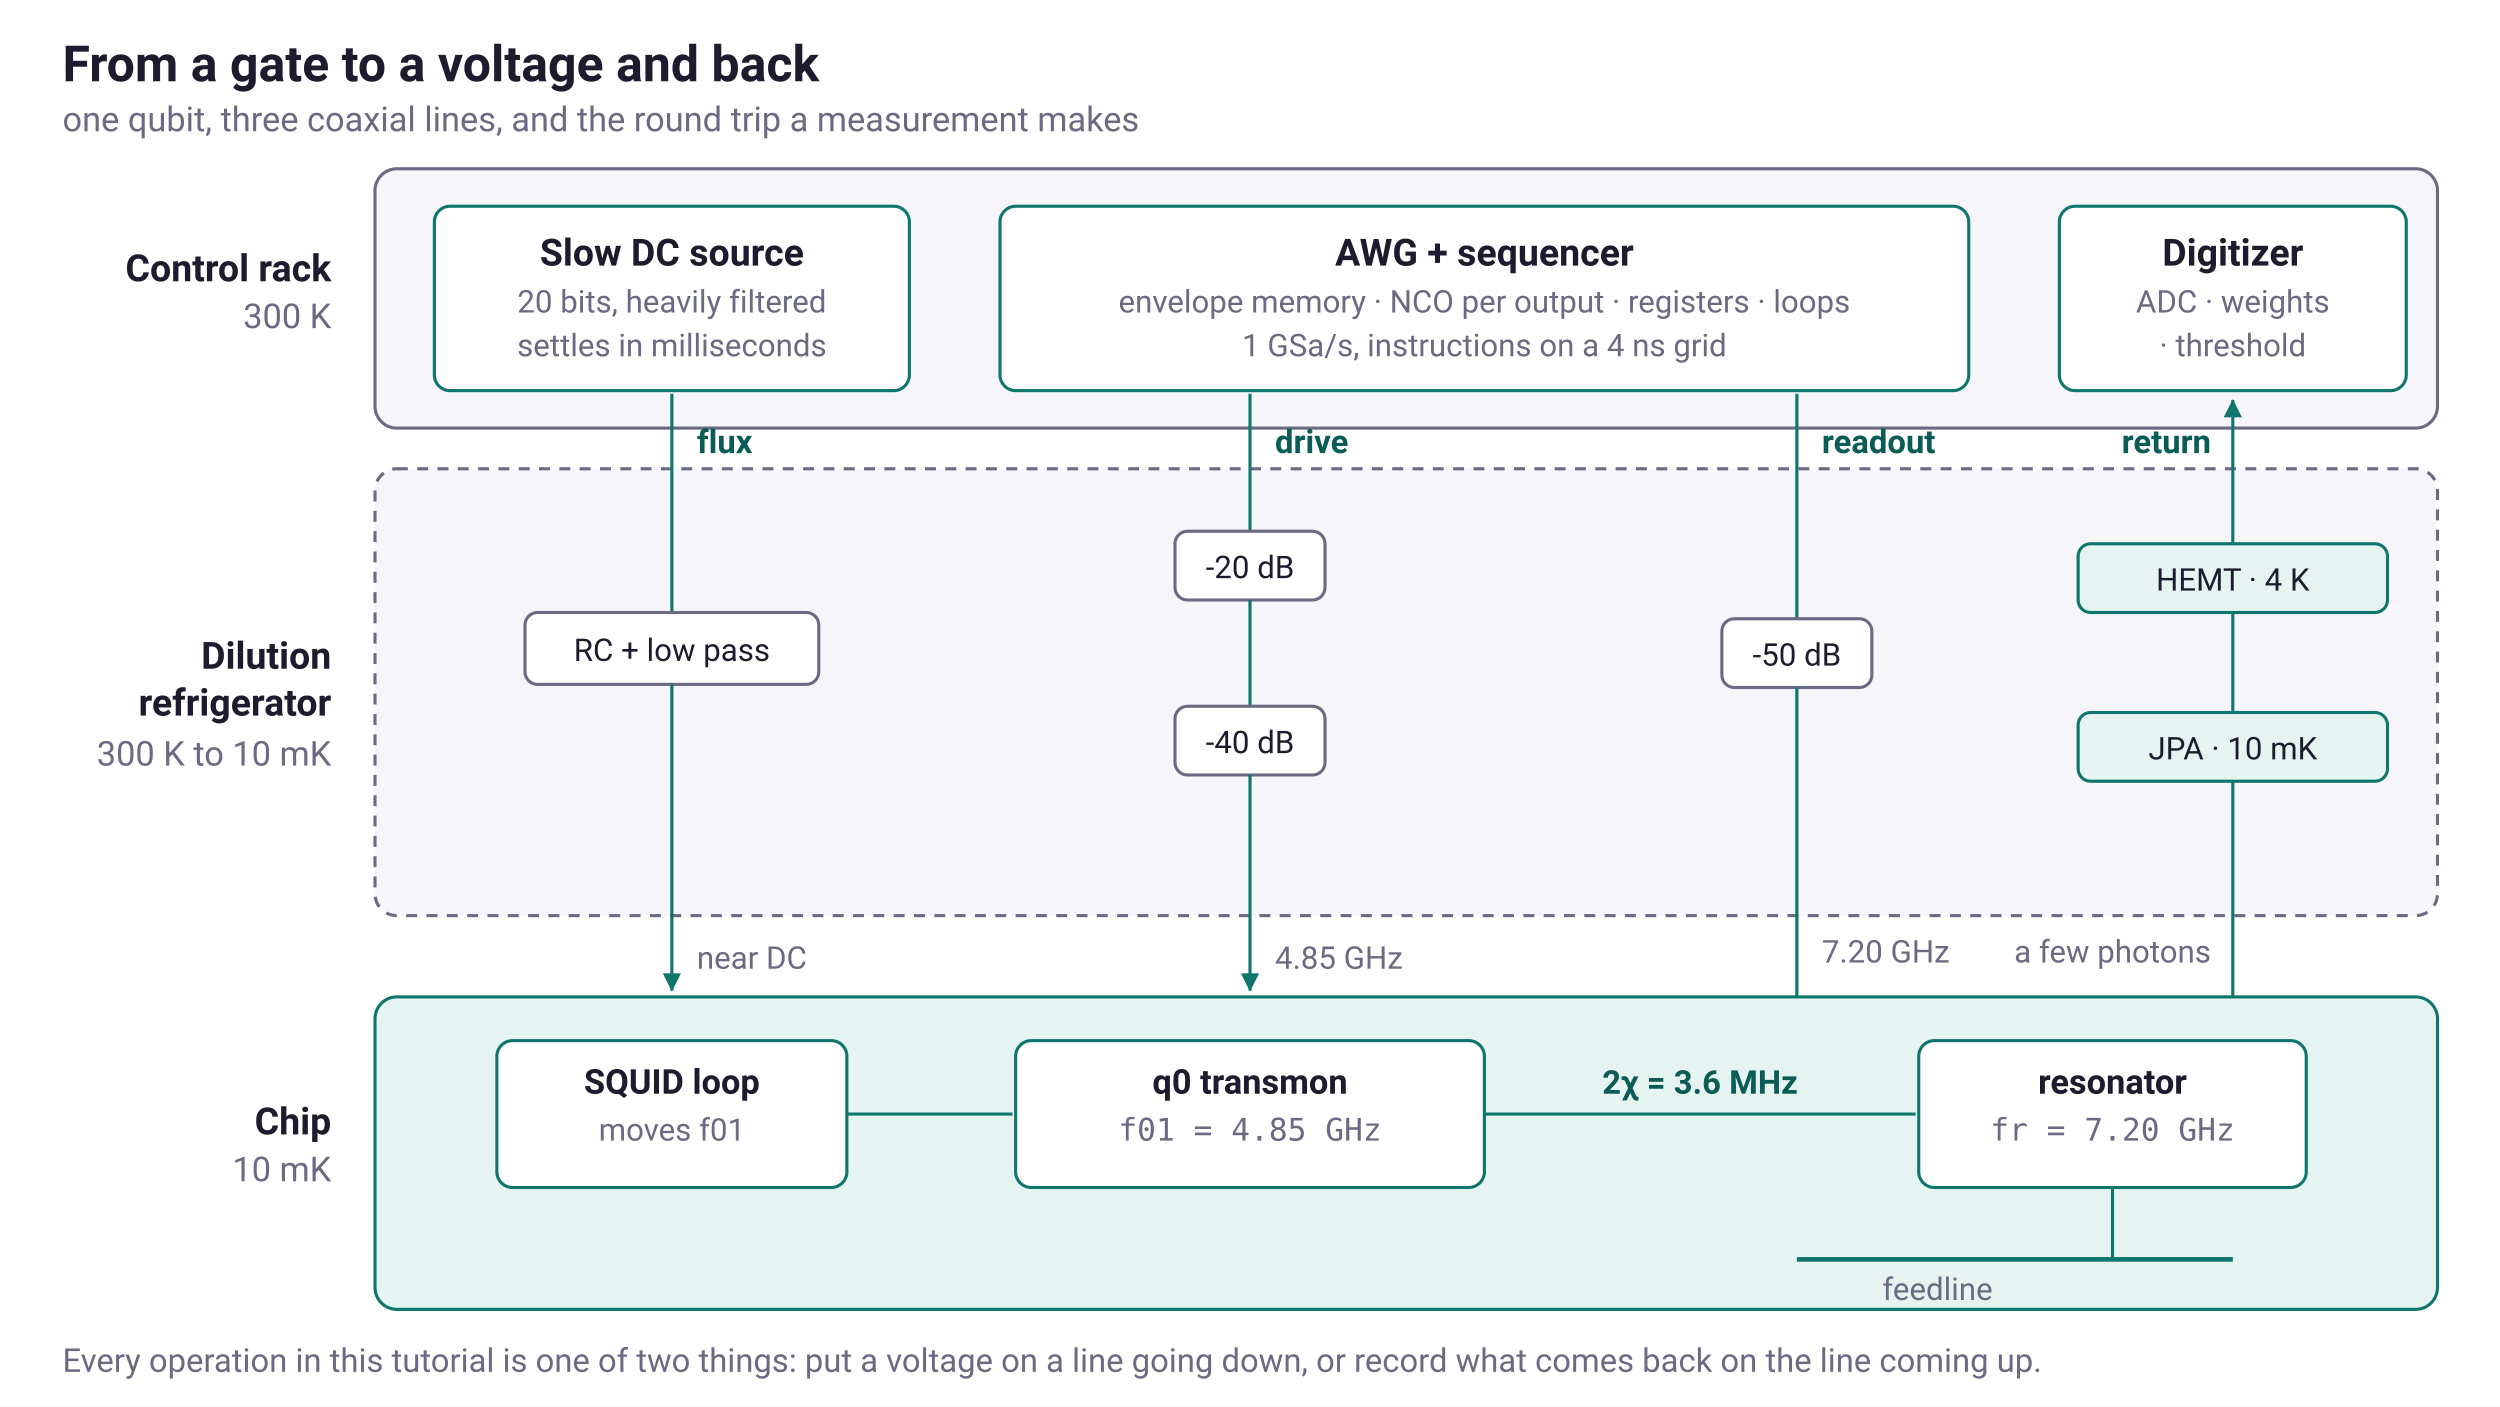
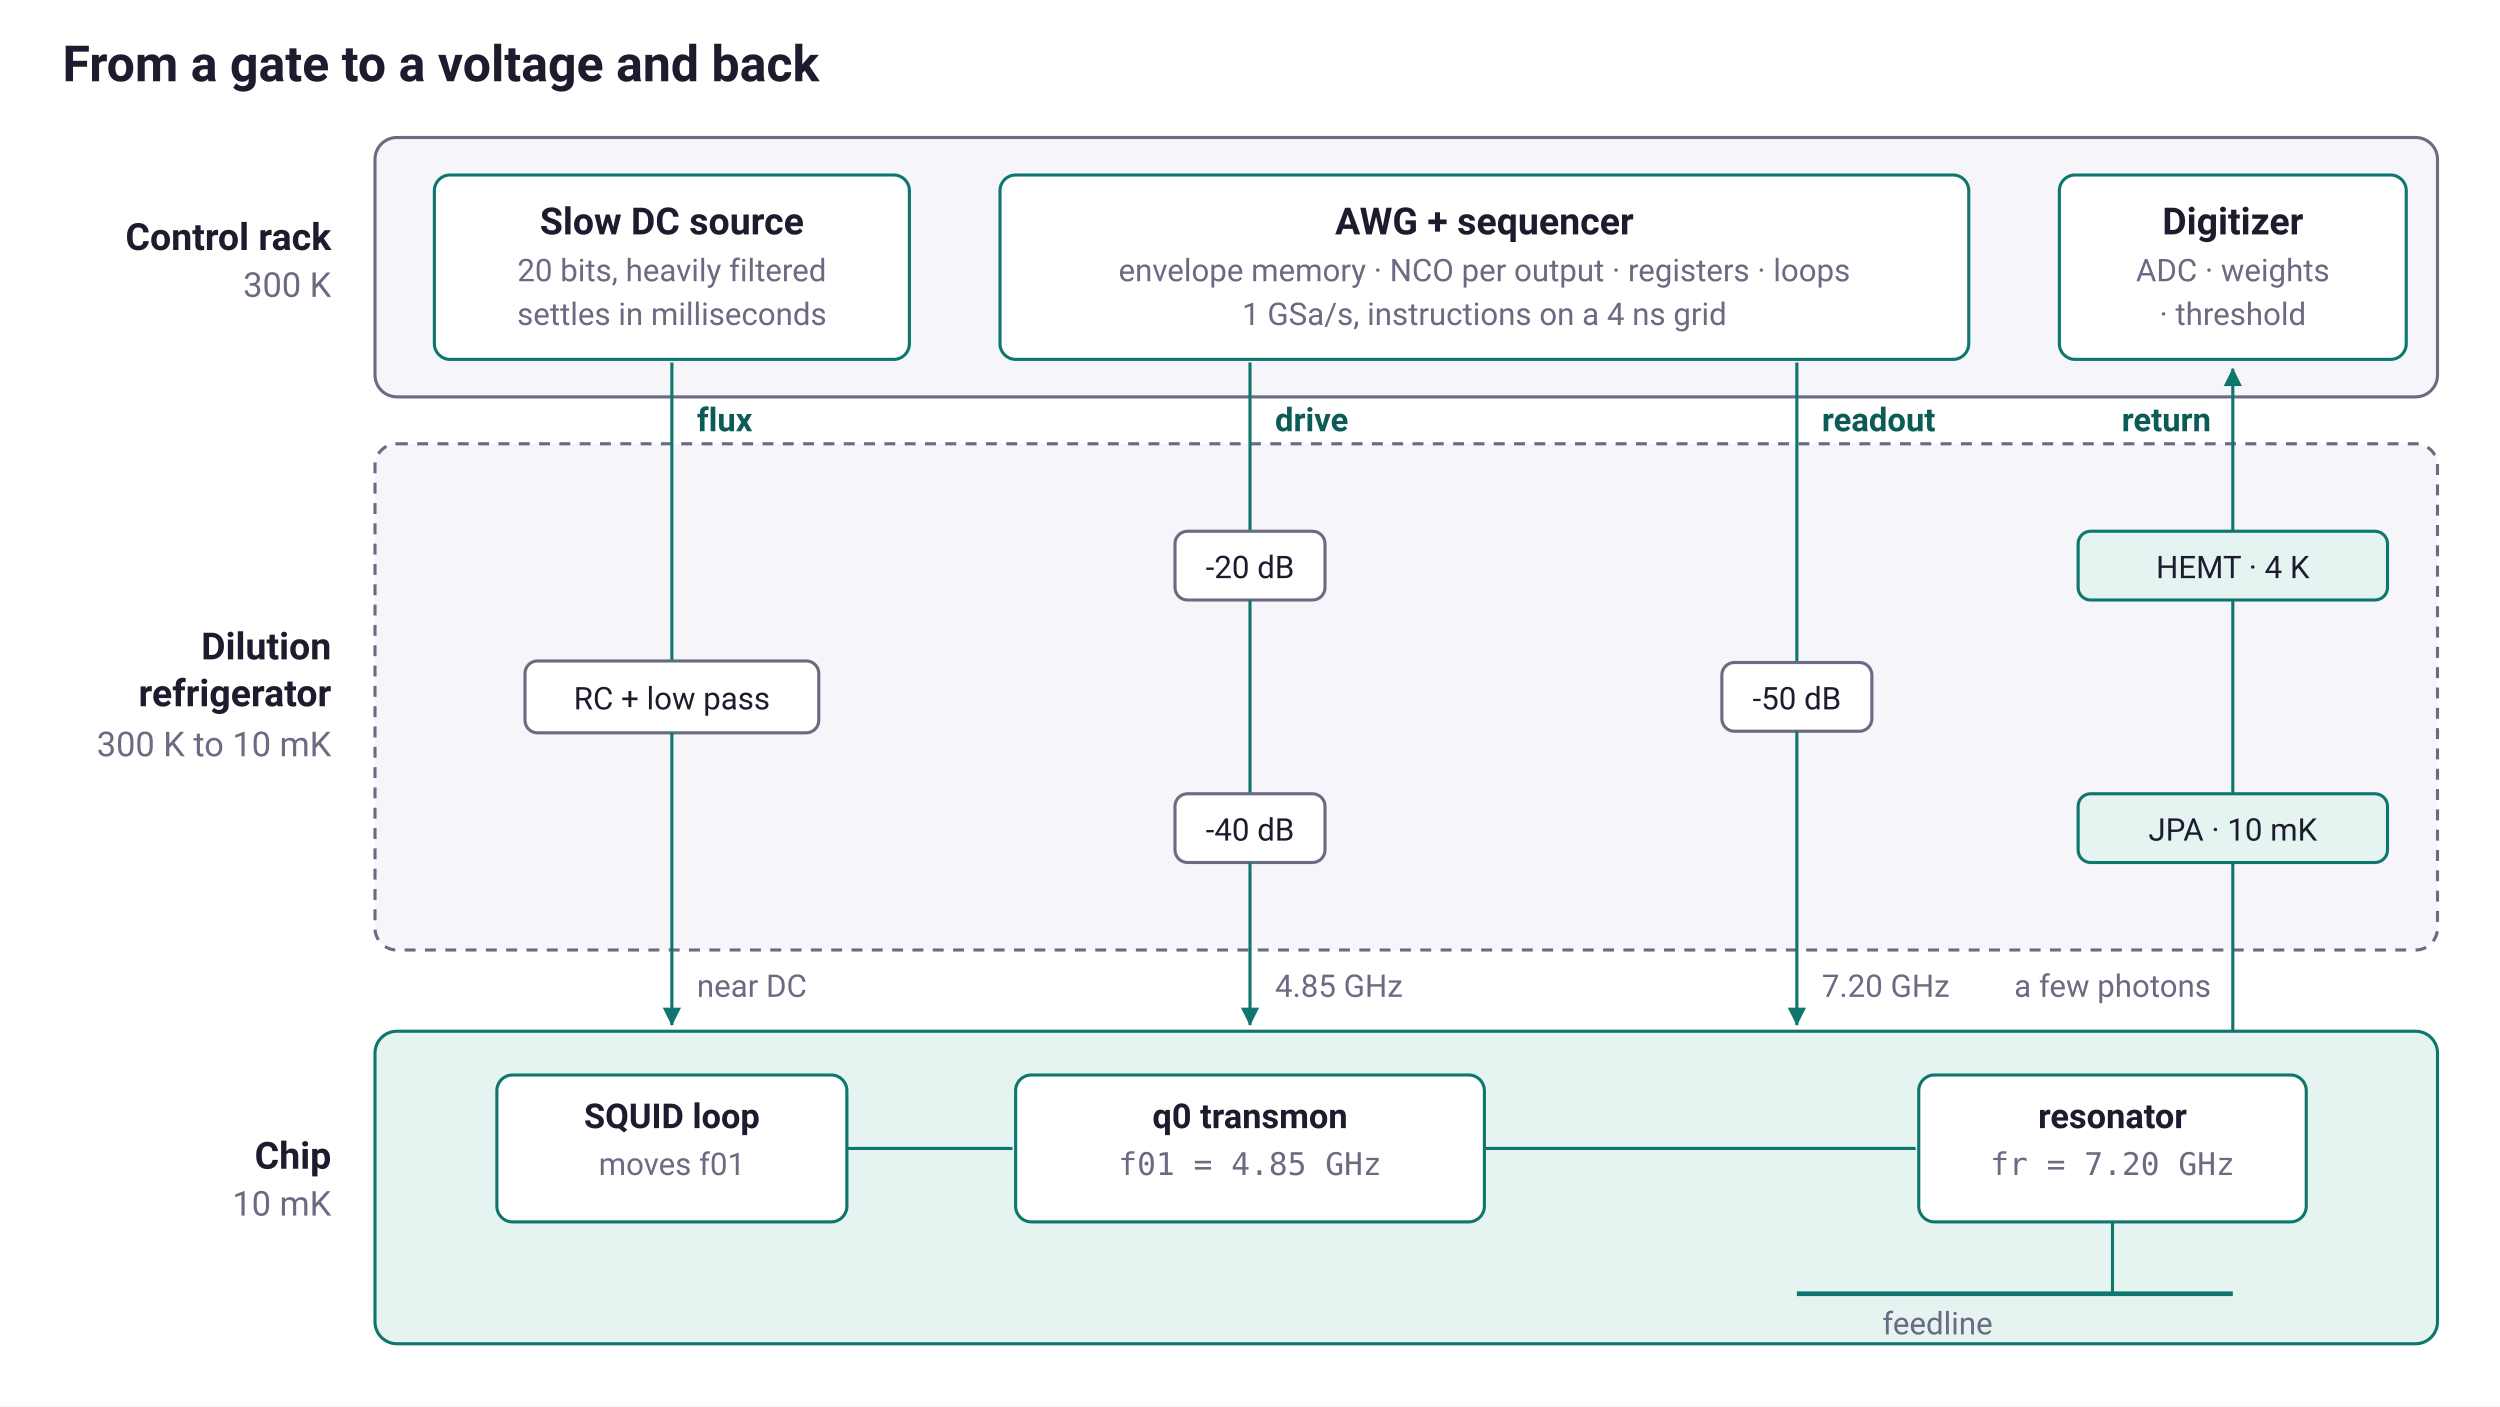
<svg xmlns="http://www.w3.org/2000/svg" viewBox="0 0 1600 900" width="1600" height="900" role="img" font-family="-apple-system, Segoe UI, Roboto, Helvetica, Arial, sans-serif">
  <defs>
    <marker id="arrow" viewBox="0 0 12 12" refX="10.5" refY="6" markerWidth="7" markerHeight="7" orient="auto">
      <path d="M1 1 L11 6 L1 11 Z" fill="#0f766e" />
    </marker>
  </defs>
  <rect width="1600" height="900" fill="#ffffff" />
  <text x="40" y="52" font-size="32" font-weight="700" fill="#1c1c2e">From a gate to a voltage and back</text>
-   <text x="40" y="84" font-size="22" fill="#6a6a82">one qubit, three coaxial lines, and the round trip a measurement makes</text>
-   <rect x="240" y="108" width="1320" height="166" rx="14" fill="#f5f5fa" stroke="#6a6a82" stroke-width="2" />
-   <text x="212" y="180" font-size="24" font-weight="700" fill="#1c1c2e" text-anchor="end">Control rack</text>
-   <text x="212" y="210" font-size="22" fill="#6a6a82" text-anchor="end">300 K</text>
-   <rect x="278" y="132" width="304" height="118" rx="10" fill="#ffffff" stroke="#0f766e" stroke-width="2" />
-   <text x="430" y="170" font-size="24" font-weight="700" fill="#1c1c2e" text-anchor="middle">Slow DC source</text>
-   <text x="430" y="200" font-size="20" fill="#6a6a82" text-anchor="middle">20 bits, heavily filtered</text>
-   <text x="430" y="228" font-size="20" fill="#6a6a82" text-anchor="middle">settles in milliseconds</text>
-   <rect x="640" y="132" width="620" height="118" rx="10" fill="#ffffff" stroke="#0f766e" stroke-width="2" />
-   <text x="950" y="170" font-size="24" font-weight="700" fill="#1c1c2e" text-anchor="middle">AWG + sequencer</text>
-   <text x="950" y="200" font-size="20" fill="#6a6a82" text-anchor="middle">envelope memory · NCO per output · registers · loops</text>
-   <text x="950" y="228" font-size="20" fill="#6a6a82" text-anchor="middle">1 GSa/s, instructions on a 4 ns grid</text>
-   <rect x="1318" y="132" width="222" height="118" rx="10" fill="#ffffff" stroke="#0f766e" stroke-width="2" />
-   <text x="1429" y="170" font-size="24" font-weight="700" fill="#1c1c2e" text-anchor="middle">Digitizer</text>
-   <text x="1429" y="200" font-size="20" fill="#6a6a82" text-anchor="middle">ADC · weights</text>
-   <text x="1429" y="228" font-size="20" fill="#6a6a82" text-anchor="middle">· threshold</text>
-   <rect x="240" y="300" width="1320" height="286" rx="14" fill="#f5f5fa" stroke="#6a6a82" stroke-width="2" stroke-dasharray="7 6" />
-   <text x="212" y="428" font-size="24" font-weight="700" fill="#1c1c2e" text-anchor="end">Dilution</text>
-   <text x="212" y="458" font-size="24" font-weight="700" fill="#1c1c2e" text-anchor="end">refrigerator</text>
-   <text x="212" y="490" font-size="22" fill="#6a6a82" text-anchor="end">300 K to 10 mK</text>
-   <line x1="430" y1="252" x2="430" y2="392" stroke="#0f766e" stroke-width="2" />
-   <rect x="336" y="392" width="188" height="46" rx="8" fill="#ffffff" stroke="#6a6a82" stroke-width="2" />
-   <text x="430" y="423" font-size="20" fill="#1c1c2e" text-anchor="middle">RC + low pass</text>
-   <line x1="430" y1="438" x2="430" y2="634" stroke="#0f766e" stroke-width="2" marker-end="url(#arrow)" />
-   <text x="446" y="290" font-size="21" font-weight="700" fill="#0b5c56">flux</text>
-   <text x="446" y="620" font-size="20" fill="#6a6a82">near DC</text>
-   <line x1="800" y1="252" x2="800" y2="340" stroke="#0f766e" stroke-width="2" />
+   <rect x="240" y="88" width="1320" height="166" rx="14" fill="#f5f5fa" stroke="#6a6a82" stroke-width="2" />
+   <text x="212" y="160" font-size="24" font-weight="700" fill="#1c1c2e" text-anchor="end">Control rack</text>
+   <text x="212" y="190" font-size="22" fill="#6a6a82" text-anchor="end">300 K</text>
+   <rect x="278" y="112" width="304" height="118" rx="10" fill="#ffffff" stroke="#0f766e" stroke-width="2" />
+   <text x="430" y="150" font-size="24" font-weight="700" fill="#1c1c2e" text-anchor="middle">Slow DC source</text>
+   <text x="430" y="180" font-size="20" fill="#6a6a82" text-anchor="middle">20 bits, heavily filtered</text>
+   <text x="430" y="208" font-size="20" fill="#6a6a82" text-anchor="middle">settles in milliseconds</text>
+   <rect x="640" y="112" width="620" height="118" rx="10" fill="#ffffff" stroke="#0f766e" stroke-width="2" />
+   <text x="950" y="150" font-size="24" font-weight="700" fill="#1c1c2e" text-anchor="middle">AWG + sequencer</text>
+   <text x="950" y="180" font-size="20" fill="#6a6a82" text-anchor="middle">envelope memory · NCO per output · registers · loops</text>
+   <text x="950" y="208" font-size="20" fill="#6a6a82" text-anchor="middle">1 GSa/s, instructions on a 4 ns grid</text>
+   <rect x="1318" y="112" width="222" height="118" rx="10" fill="#ffffff" stroke="#0f766e" stroke-width="2" />
+   <text x="1429" y="150" font-size="24" font-weight="700" fill="#1c1c2e" text-anchor="middle">Digitizer</text>
+   <text x="1429" y="180" font-size="20" fill="#6a6a82" text-anchor="middle">ADC · weights</text>
+   <text x="1429" y="208" font-size="20" fill="#6a6a82" text-anchor="middle">· threshold</text>
+   <rect x="240" y="284" width="1320" height="324" rx="14" fill="#f5f5fa" stroke="#6a6a82" stroke-width="2" stroke-dasharray="7 6" />
+   <text x="212" y="422" font-size="24" font-weight="700" fill="#1c1c2e" text-anchor="end">Dilution</text>
+   <text x="212" y="452" font-size="24" font-weight="700" fill="#1c1c2e" text-anchor="end">refrigerator</text>
+   <text x="212" y="484" font-size="22" fill="#6a6a82" text-anchor="end">300 K to 10 mK</text>
+   <line x1="430" y1="232" x2="430" y2="423" stroke="#0f766e" stroke-width="2" />
+   <rect x="336" y="423" width="188" height="46" rx="8" fill="#ffffff" stroke="#6a6a82" stroke-width="2" />
+   <text x="430" y="454" font-size="20" fill="#1c1c2e" text-anchor="middle">RC + low pass</text>
+   <line x1="430" y1="469" x2="430" y2="656" stroke="#0f766e" stroke-width="2" marker-end="url(#arrow)" />
+   <text x="446" y="276" font-size="21" font-weight="700" fill="#0b5c56">flux</text>
+   <text x="446" y="638" font-size="20" fill="#6a6a82">near DC</text>
+   <line x1="800" y1="232" x2="800" y2="340" stroke="#0f766e" stroke-width="2" />
  <rect x="752" y="340" width="96" height="44" rx="8" fill="#ffffff" stroke="#6a6a82" stroke-width="2" />
  <text x="800" y="370" font-size="20" fill="#1c1c2e" text-anchor="middle">-20 dB</text>
-   <line x1="800" y1="384" x2="800" y2="452" stroke="#0f766e" stroke-width="2" />
-   <rect x="752" y="452" width="96" height="44" rx="8" fill="#ffffff" stroke="#6a6a82" stroke-width="2" />
-   <text x="800" y="482" font-size="20" fill="#1c1c2e" text-anchor="middle">-40 dB</text>
-   <line x1="800" y1="496" x2="800" y2="634" stroke="#0f766e" stroke-width="2" marker-end="url(#arrow)" />
-   <text x="816" y="290" font-size="21" font-weight="700" fill="#0b5c56">drive</text>
-   <text x="816" y="620" font-size="20" fill="#6a6a82">4.85 GHz</text>
-   <line x1="1150" y1="252" x2="1150" y2="396" stroke="#0f766e" stroke-width="2" />
-   <rect x="1102" y="396" width="96" height="44" rx="8" fill="#ffffff" stroke="#6a6a82" stroke-width="2" />
-   <text x="1150" y="426" font-size="20" fill="#1c1c2e" text-anchor="middle">-50 dB</text>
-   <line x1="1150" y1="440" x2="1150" y2="806" stroke="#0f766e" stroke-width="2" marker-end="url(#arrow)" />
-   <text x="1166" y="290" font-size="21" font-weight="700" fill="#0b5c56">readout</text>
-   <text x="1415" y="290" font-size="21" font-weight="700" fill="#0b5c56" text-anchor="end">return</text>
-   <text x="1166" y="616" font-size="20" fill="#6a6a82">7.20 GHz</text>
-   <line x1="1429" y1="806" x2="1429" y2="500" stroke="#0f766e" stroke-width="2" />
-   <rect x="1330" y="456" width="198" height="44" rx="8" fill="#e6f4f1" stroke="#0f766e" stroke-width="2" />
-   <text x="1429" y="486" font-size="20" fill="#1c1c2e" text-anchor="middle">JPA · 10 mK</text>
-   <line x1="1429" y1="456" x2="1429" y2="392" stroke="#0f766e" stroke-width="2" />
-   <rect x="1330" y="348" width="198" height="44" rx="8" fill="#e6f4f1" stroke="#0f766e" stroke-width="2" />
-   <text x="1429" y="378" font-size="20" fill="#1c1c2e" text-anchor="middle">HEMT · 4 K</text>
-   <line x1="1429" y1="348" x2="1429" y2="256" stroke="#0f766e" stroke-width="2" marker-end="url(#arrow)" />
-   <text x="1415" y="616" font-size="20" fill="#6a6a82" text-anchor="end">a few photons</text>
-   <rect x="240" y="638" width="1320" height="200" rx="14" fill="#e6f4f1" stroke="#0f766e" stroke-width="2" />
-   <text x="212" y="726" font-size="24" font-weight="700" fill="#1c1c2e" text-anchor="end">Chip</text>
-   <text x="212" y="756" font-size="22" fill="#6a6a82" text-anchor="end">10 mK</text>
-   <rect x="318" y="666" width="224" height="94" rx="10" fill="#ffffff" stroke="#0f766e" stroke-width="2" />
-   <text x="430" y="700" font-size="22" font-weight="700" fill="#1c1c2e" text-anchor="middle">SQUID loop</text>
-   <text x="430" y="730" font-size="20" fill="#6a6a82" text-anchor="middle">moves f01</text>
-   <line x1="542" y1="713" x2="648" y2="713" stroke="#0f766e" stroke-width="2" />
-   <rect x="650" y="666" width="300" height="94" rx="10" fill="#ffffff" stroke="#0f766e" stroke-width="2" />
-   <text x="800" y="700" font-size="22" font-weight="700" fill="#1c1c2e" text-anchor="middle">q0 transmon</text>
-   <text x="800" y="730" font-size="20" fill="#6a6a82" text-anchor="middle" font-family="ui-monospace, SFMono-Regular, Menlo, Consolas, monospace">f01 = 4.85 GHz</text>
-   <line x1="950" y1="713" x2="1226" y2="713" stroke="#0f766e" stroke-width="2" />
-   <text x="1088" y="700" font-size="21" font-weight="700" fill="#0b5c56" text-anchor="middle">2χ = 3.6 MHz</text>
-   <rect x="1228" y="666" width="248" height="94" rx="10" fill="#ffffff" stroke="#0f766e" stroke-width="2" />
-   <text x="1352" y="700" font-size="22" font-weight="700" fill="#1c1c2e" text-anchor="middle">resonator</text>
-   <text x="1352" y="730" font-size="20" fill="#6a6a82" text-anchor="middle" font-family="ui-monospace, SFMono-Regular, Menlo, Consolas, monospace">fr = 7.20 GHz</text>
-   <line x1="1352" y1="760" x2="1352" y2="806" stroke="#0f766e" stroke-width="2" />
-   <line x1="1150" y1="806" x2="1429" y2="806" stroke="#0f766e" stroke-width="3" />
-   <text x="1240" y="832" font-size="20" fill="#6a6a82" text-anchor="middle">feedline</text>
-   <text x="40" y="878" font-size="21" fill="#6a6a82">Every operation in this tutorial is one of two things: put a voltage on a line going down, or record what comes back on the line coming up.</text>
+   <line x1="800" y1="384" x2="800" y2="508" stroke="#0f766e" stroke-width="2" />
+   <rect x="752" y="508" width="96" height="44" rx="8" fill="#ffffff" stroke="#6a6a82" stroke-width="2" />
+   <text x="800" y="538" font-size="20" fill="#1c1c2e" text-anchor="middle">-40 dB</text>
+   <line x1="800" y1="552" x2="800" y2="656" stroke="#0f766e" stroke-width="2" marker-end="url(#arrow)" />
+   <text x="816" y="276" font-size="21" font-weight="700" fill="#0b5c56">drive</text>
+   <text x="816" y="638" font-size="20" fill="#6a6a82">4.85 GHz</text>
+   <line x1="1150" y1="232" x2="1150" y2="424" stroke="#0f766e" stroke-width="2" />
+   <rect x="1102" y="424" width="96" height="44" rx="8" fill="#ffffff" stroke="#6a6a82" stroke-width="2" />
+   <text x="1150" y="454" font-size="20" fill="#1c1c2e" text-anchor="middle">-50 dB</text>
+   <line x1="1150" y1="468" x2="1150" y2="656" stroke="#0f766e" stroke-width="2" marker-end="url(#arrow)" />
+   <text x="1166" y="276" font-size="21" font-weight="700" fill="#0b5c56">readout</text>
+   <text x="1415" y="276" font-size="21" font-weight="700" fill="#0b5c56" text-anchor="end">return</text>
+   <text x="1166" y="638" font-size="20" fill="#6a6a82">7.20 GHz</text>
+   <line x1="1429" y1="660" x2="1429" y2="552" stroke="#0f766e" stroke-width="2" />
+   <rect x="1330" y="508" width="198" height="44" rx="8" fill="#e6f4f1" stroke="#0f766e" stroke-width="2" />
+   <text x="1429" y="538" font-size="20" fill="#1c1c2e" text-anchor="middle">JPA · 10 mK</text>
+   <line x1="1429" y1="508" x2="1429" y2="384" stroke="#0f766e" stroke-width="2" />
+   <rect x="1330" y="340" width="198" height="44" rx="8" fill="#e6f4f1" stroke="#0f766e" stroke-width="2" />
+   <text x="1429" y="370" font-size="20" fill="#1c1c2e" text-anchor="middle">HEMT · 4 K</text>
+   <line x1="1429" y1="340" x2="1429" y2="236" stroke="#0f766e" stroke-width="2" marker-end="url(#arrow)" />
+   <text x="1415" y="638" font-size="20" fill="#6a6a82" text-anchor="end">a few photons</text>
+   <rect x="240" y="660" width="1320" height="200" rx="14" fill="#e6f4f1" stroke="#0f766e" stroke-width="2" />
+   <text x="212" y="748" font-size="24" font-weight="700" fill="#1c1c2e" text-anchor="end">Chip</text>
+   <text x="212" y="778" font-size="22" fill="#6a6a82" text-anchor="end">10 mK</text>
+   <rect x="318" y="688" width="224" height="94" rx="10" fill="#ffffff" stroke="#0f766e" stroke-width="2" />
+   <text x="430" y="722" font-size="22" font-weight="700" fill="#1c1c2e" text-anchor="middle">SQUID loop</text>
+   <text x="430" y="752" font-size="20" fill="#6a6a82" text-anchor="middle">moves f01</text>
+   <line x1="542" y1="735" x2="648" y2="735" stroke="#0f766e" stroke-width="2" />
+   <rect x="650" y="688" width="300" height="94" rx="10" fill="#ffffff" stroke="#0f766e" stroke-width="2" />
+   <text x="800" y="722" font-size="22" font-weight="700" fill="#1c1c2e" text-anchor="middle">q0 transmon</text>
+   <text x="800" y="752" font-size="20" fill="#6a6a82" text-anchor="middle" font-family="ui-monospace, SFMono-Regular, Menlo, Consolas, monospace">f01 = 4.85 GHz</text>
+   <line x1="950" y1="735" x2="1226" y2="735" stroke="#0f766e" stroke-width="2" />
+   <rect x="1228" y="688" width="248" height="94" rx="10" fill="#ffffff" stroke="#0f766e" stroke-width="2" />
+   <text x="1352" y="722" font-size="22" font-weight="700" fill="#1c1c2e" text-anchor="middle">resonator</text>
+   <text x="1352" y="752" font-size="20" fill="#6a6a82" text-anchor="middle" font-family="ui-monospace, SFMono-Regular, Menlo, Consolas, monospace">fr = 7.20 GHz</text>
+   <line x1="1352" y1="782" x2="1352" y2="828" stroke="#0f766e" stroke-width="2" />
+   <line x1="1150" y1="828" x2="1429" y2="828" stroke="#0f766e" stroke-width="3" />
+   <text x="1240" y="854" font-size="20" fill="#6a6a82" text-anchor="middle">feedline</text>
</svg>
